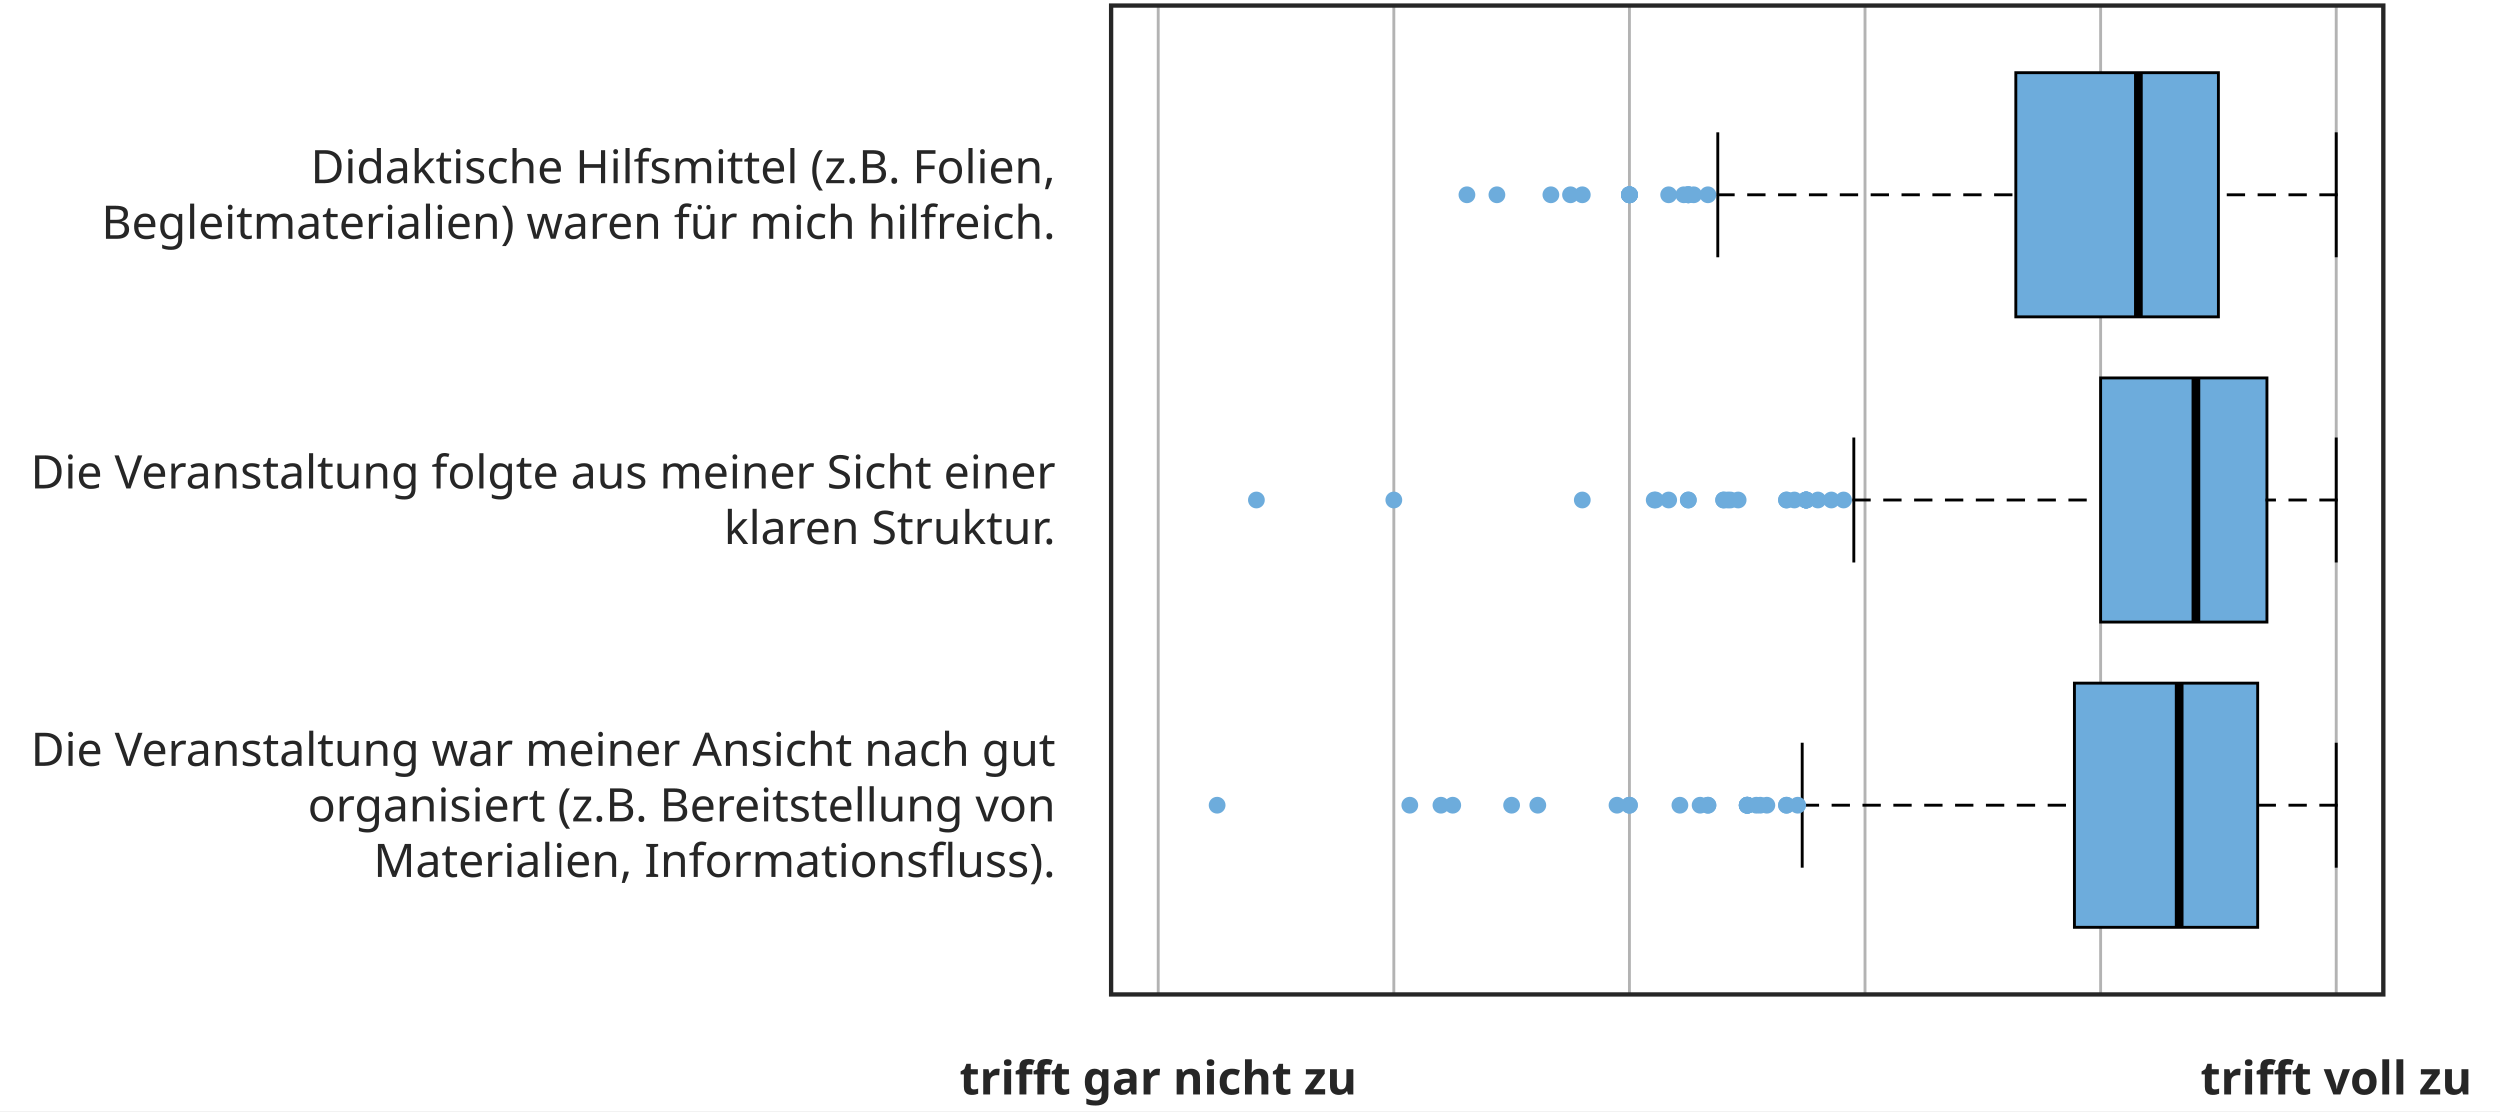
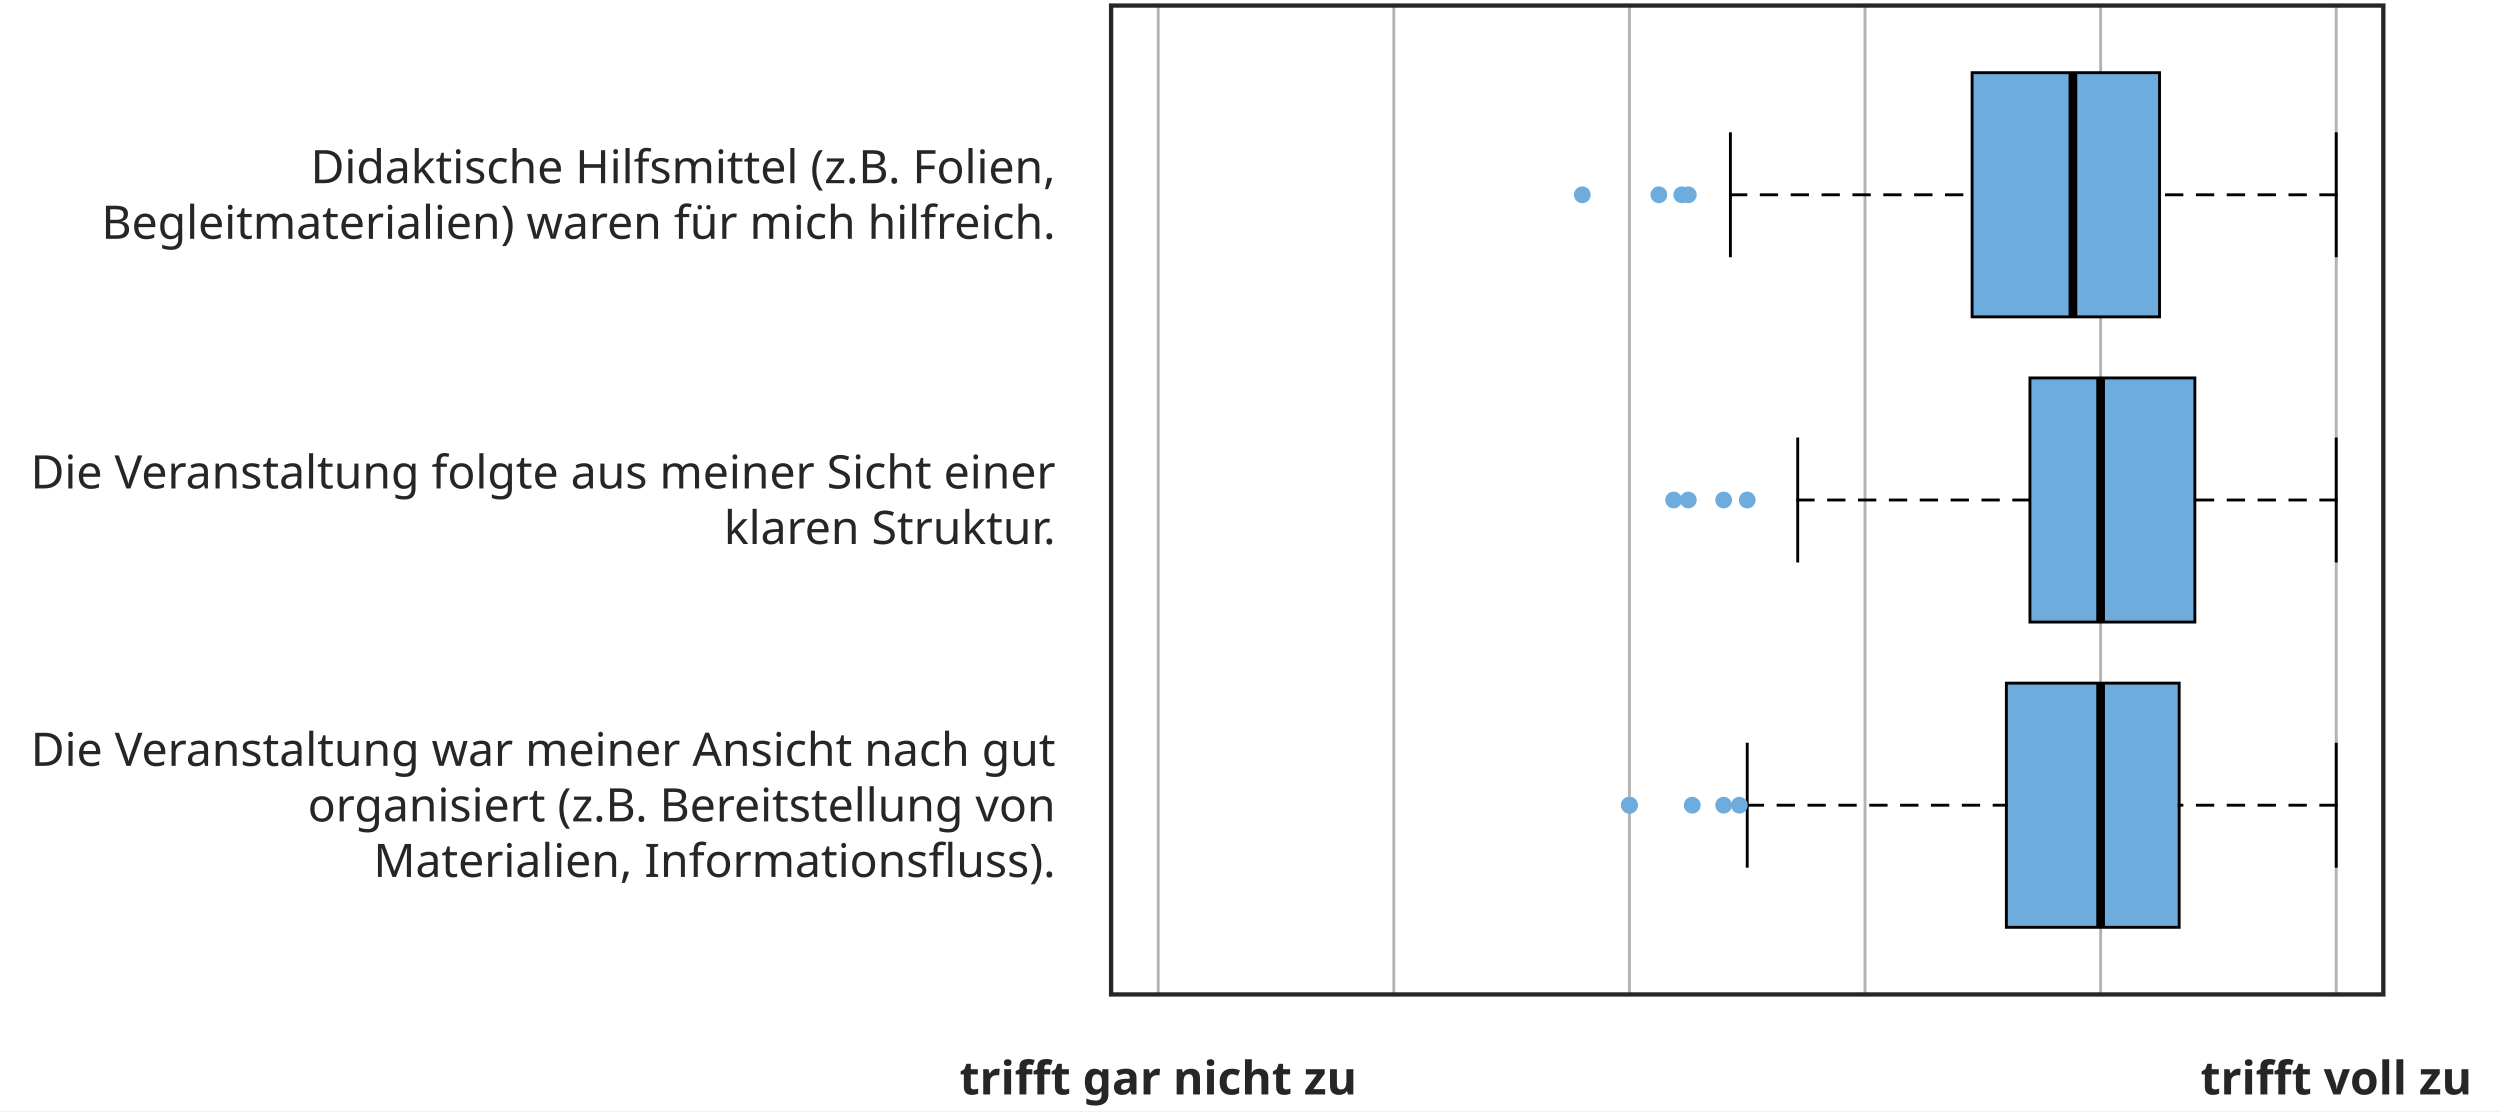
<svg xmlns="http://www.w3.org/2000/svg" width="648.00pt" height="288.00pt" viewBox="0 0 648.00 288.00">
  <g class="svglite">
    <defs>
      <style type="text/css">
    .svglite line, .svglite polyline, .svglite polygon, .svglite path, .svglite rect, .svglite circle {
      fill: none;
      stroke: #000000;
      stroke-linecap: round;
      stroke-linejoin: round;
      stroke-miterlimit: 10.00;
    }
    .svglite text {
      white-space: pre;
    }
    .svglite g.glyphgroup path {
      fill: inherit;
      stroke: none;
    }
  </style>
    </defs>
    <rect width="100%" height="100%" style="stroke: none; fill: #FFFFFF;" />
    <defs>
      <clipPath id="cpMC4wMHw2NDguMDB8MC4wMHwyODguMDA=">
        <rect x="0.00" y="0.00" width="648.00" height="288.00" />
      </clipPath>
    </defs>
    <g clip-path="url(#cpMC4wMHw2NDguMDB8MC4wMHwyODguMDA=)">
</g>
    <defs>
      <clipPath id="cpMjg4LjAwfDYxNy43NnwxLjQ0fDI1Ny43Ng==">
        <rect x="288.00" y="1.44" width="329.76" height="256.32" />
      </clipPath>
    </defs>
    <g clip-path="url(#cpMjg4LjAwfDYxNy43NnwxLjQ0fDI1Ny43Ng==)">
      <line x1="300.21" y1="257.76" x2="300.21" y2="1.44" style="stroke-width: 0.75; stroke: #B3B3B3; stroke-linecap: square; stroke-linejoin: miter;" />
      <line x1="361.28" y1="257.76" x2="361.28" y2="1.44" style="stroke-width: 0.75; stroke: #B3B3B3; stroke-linecap: square; stroke-linejoin: miter;" />
      <line x1="422.35" y1="257.76" x2="422.35" y2="1.44" style="stroke-width: 0.75; stroke: #B3B3B3; stroke-linecap: square; stroke-linejoin: miter;" />
      <line x1="483.41" y1="257.76" x2="483.41" y2="1.44" style="stroke-width: 0.75; stroke: #B3B3B3; stroke-linecap: square; stroke-linejoin: miter;" />
      <line x1="544.48" y1="257.76" x2="544.48" y2="1.44" style="stroke-width: 0.75; stroke: #B3B3B3; stroke-linecap: square; stroke-linejoin: miter;" />
      <line x1="605.55" y1="257.76" x2="605.55" y2="1.44" style="stroke-width: 0.75; stroke: #B3B3B3; stroke-linecap: square; stroke-linejoin: miter;" />
-       <polygon points="537.69,240.36 537.69,177.07 585.19,177.07 585.19,240.36 " style="stroke-width: 0.75; stroke: none; stroke-linecap: square; stroke-linejoin: miter; fill: #6DACDC;" />
-       <line x1="564.84" y1="240.36" x2="564.84" y2="177.07" style="stroke-width: 2.25; stroke-linecap: butt; stroke-linejoin: miter;" />
-       <line x1="467.13" y1="208.71" x2="537.69" y2="208.71" style="stroke-width: 0.75; stroke-dasharray: 4.00,4.00; stroke-linecap: square; stroke-linejoin: miter;" />
-       <line x1="605.55" y1="208.71" x2="585.19" y2="208.71" style="stroke-width: 0.75; stroke-dasharray: 4.00,4.00; stroke-linecap: square; stroke-linejoin: miter;" />
-       <line x1="467.13" y1="224.53" x2="467.13" y2="192.89" style="stroke-width: 0.75; stroke-linecap: square; stroke-linejoin: miter;" />
+       <polygon points="520.05,240.36 520.05,177.07 564.84,177.07 564.84,240.36 " style="stroke-width: 0.75; stroke: none; stroke-linecap: square; stroke-linejoin: miter; fill: #6DACDC;" />
+       <line x1="544.48" y1="240.36" x2="544.48" y2="177.07" style="stroke-width: 2.25; stroke-linecap: butt; stroke-linejoin: miter;" />
+       <line x1="452.88" y1="208.71" x2="520.05" y2="208.71" style="stroke-width: 0.75; stroke-dasharray: 4.00,4.00; stroke-linecap: square; stroke-linejoin: miter;" />
+       <line x1="605.55" y1="208.71" x2="564.84" y2="208.71" style="stroke-width: 0.75; stroke-dasharray: 4.00,4.00; stroke-linecap: square; stroke-linejoin: miter;" />
+       <line x1="452.88" y1="224.53" x2="452.88" y2="192.89" style="stroke-width: 0.75; stroke-linecap: square; stroke-linejoin: miter;" />
      <line x1="605.55" y1="224.53" x2="605.55" y2="192.89" style="stroke-width: 0.75; stroke-linecap: square; stroke-linejoin: miter;" />
-       <polygon points="537.69,240.36 537.69,177.07 585.19,177.07 585.19,240.36 " style="stroke-width: 0.75; stroke-linecap: square; stroke-linejoin: miter;" />
-       <circle cx="398.60" cy="208.71" r="1.80" style="stroke-width: 0.75; stroke: #6DACDC; stroke-linecap: square; stroke-linejoin: miter; fill: #6DACDC;" />
-       <circle cx="435.43" cy="208.71" r="1.80" style="stroke-width: 0.75; stroke: #6DACDC; stroke-linecap: square; stroke-linejoin: miter; fill: #6DACDC;" />
-       <circle cx="463.06" cy="208.71" r="1.80" style="stroke-width: 0.75; stroke: #6DACDC; stroke-linecap: square; stroke-linejoin: miter; fill: #6DACDC;" />
-       <circle cx="315.48" cy="208.71" r="1.80" style="stroke-width: 0.75; stroke: #6DACDC; stroke-linecap: square; stroke-linejoin: miter; fill: #6DACDC;" />
-       <circle cx="465.97" cy="208.71" r="1.80" style="stroke-width: 0.75; stroke: #6DACDC; stroke-linecap: square; stroke-linejoin: miter; fill: #6DACDC;" />
+       <polygon points="520.05,240.36 520.05,177.07 564.84,177.07 564.84,240.36 " style="stroke-width: 0.75; stroke-linecap: square; stroke-linejoin: miter;" />
+       <circle cx="438.63" cy="208.71" r="1.80" style="stroke-width: 0.75; stroke: #6DACDC; stroke-linecap: square; stroke-linejoin: miter; fill: #6DACDC;" />
+       <circle cx="450.84" cy="208.71" r="1.80" style="stroke-width: 0.75; stroke: #6DACDC; stroke-linecap: square; stroke-linejoin: miter; fill: #6DACDC;" />
+       <circle cx="446.77" cy="208.71" r="1.80" style="stroke-width: 0.75; stroke: #6DACDC; stroke-linecap: square; stroke-linejoin: miter; fill: #6DACDC;" />
      <circle cx="422.35" cy="208.71" r="1.80" style="stroke-width: 0.75; stroke: #6DACDC; stroke-linecap: square; stroke-linejoin: miter; fill: #6DACDC;" />
-       <circle cx="463.06" cy="208.71" r="1.80" style="stroke-width: 0.75; stroke: #6DACDC; stroke-linecap: square; stroke-linejoin: miter; fill: #6DACDC;" />
-       <circle cx="442.70" cy="208.71" r="1.80" style="stroke-width: 0.75; stroke: #6DACDC; stroke-linecap: square; stroke-linejoin: miter; fill: #6DACDC;" />
-       <circle cx="440.67" cy="208.71" r="1.80" style="stroke-width: 0.75; stroke: #6DACDC; stroke-linecap: square; stroke-linejoin: miter; fill: #6DACDC;" />
-       <circle cx="442.70" cy="208.71" r="1.80" style="stroke-width: 0.75; stroke: #6DACDC; stroke-linecap: square; stroke-linejoin: miter; fill: #6DACDC;" />
-       <circle cx="419.13" cy="208.71" r="1.80" style="stroke-width: 0.75; stroke: #6DACDC; stroke-linecap: square; stroke-linejoin: miter; fill: #6DACDC;" />
-       <circle cx="456.27" cy="208.71" r="1.80" style="stroke-width: 0.75; stroke: #6DACDC; stroke-linecap: square; stroke-linejoin: miter; fill: #6DACDC;" />
-       <circle cx="452.88" cy="208.71" r="1.80" style="stroke-width: 0.75; stroke: #6DACDC; stroke-linecap: square; stroke-linejoin: miter; fill: #6DACDC;" />
-       <circle cx="452.88" cy="208.71" r="1.80" style="stroke-width: 0.75; stroke: #6DACDC; stroke-linecap: square; stroke-linejoin: miter; fill: #6DACDC;" />
      <circle cx="422.35" cy="208.71" r="1.80" style="stroke-width: 0.75; stroke: #6DACDC; stroke-linecap: square; stroke-linejoin: miter; fill: #6DACDC;" />
-       <circle cx="455.23" cy="208.71" r="1.80" style="stroke-width: 0.75; stroke: #6DACDC; stroke-linecap: square; stroke-linejoin: miter; fill: #6DACDC;" />
-       <circle cx="457.97" cy="208.71" r="1.80" style="stroke-width: 0.75; stroke: #6DACDC; stroke-linecap: square; stroke-linejoin: miter; fill: #6DACDC;" />
-       <circle cx="376.55" cy="208.71" r="1.80" style="stroke-width: 0.75; stroke: #6DACDC; stroke-linecap: square; stroke-linejoin: miter; fill: #6DACDC;" />
-       <circle cx="452.88" cy="208.71" r="1.80" style="stroke-width: 0.75; stroke: #6DACDC; stroke-linecap: square; stroke-linejoin: miter; fill: #6DACDC;" />
-       <circle cx="452.88" cy="208.71" r="1.80" style="stroke-width: 0.75; stroke: #6DACDC; stroke-linecap: square; stroke-linejoin: miter; fill: #6DACDC;" />
-       <circle cx="452.88" cy="208.71" r="1.80" style="stroke-width: 0.75; stroke: #6DACDC; stroke-linecap: square; stroke-linejoin: miter; fill: #6DACDC;" />
-       <circle cx="391.81" cy="208.71" r="1.80" style="stroke-width: 0.75; stroke: #6DACDC; stroke-linecap: square; stroke-linejoin: miter; fill: #6DACDC;" />
-       <circle cx="365.42" cy="208.71" r="1.80" style="stroke-width: 0.75; stroke: #6DACDC; stroke-linecap: square; stroke-linejoin: miter; fill: #6DACDC;" />
-       <circle cx="373.49" cy="208.71" r="1.80" style="stroke-width: 0.75; stroke: #6DACDC; stroke-linecap: square; stroke-linejoin: miter; fill: #6DACDC;" />
-       <polygon points="544.48,161.24 544.48,97.96 587.59,97.96 587.59,161.24 " style="stroke-width: 0.75; stroke: none; stroke-linecap: square; stroke-linejoin: miter; fill: #6DACDC;" />
-       <line x1="569.18" y1="161.24" x2="569.18" y2="97.96" style="stroke-width: 2.25; stroke-linecap: butt; stroke-linejoin: miter;" />
-       <line x1="480.51" y1="129.60" x2="544.48" y2="129.60" style="stroke-width: 0.75; stroke-dasharray: 4.00,4.00; stroke-linecap: square; stroke-linejoin: miter;" />
-       <line x1="605.55" y1="129.60" x2="587.59" y2="129.60" style="stroke-width: 0.75; stroke-dasharray: 4.00,4.00; stroke-linecap: square; stroke-linejoin: miter;" />
-       <line x1="480.51" y1="145.42" x2="480.51" y2="113.78" style="stroke-width: 0.75; stroke-linecap: square; stroke-linejoin: miter;" />
+       <polygon points="526.16,161.24 526.16,97.96 568.91,97.96 568.91,161.24 " style="stroke-width: 0.75; stroke: none; stroke-linecap: square; stroke-linejoin: miter; fill: #6DACDC;" />
+       <line x1="544.48" y1="161.24" x2="544.48" y2="97.96" style="stroke-width: 2.25; stroke-linecap: butt; stroke-linejoin: miter;" />
+       <line x1="465.97" y1="129.60" x2="526.16" y2="129.60" style="stroke-width: 0.75; stroke-dasharray: 4.00,4.00; stroke-linecap: square; stroke-linejoin: miter;" />
+       <line x1="605.55" y1="129.60" x2="568.91" y2="129.60" style="stroke-width: 0.75; stroke-dasharray: 4.00,4.00; stroke-linecap: square; stroke-linejoin: miter;" />
+       <line x1="465.97" y1="145.42" x2="465.97" y2="113.78" style="stroke-width: 0.75; stroke-linecap: square; stroke-linejoin: miter;" />
      <line x1="605.55" y1="145.42" x2="605.55" y2="113.78" style="stroke-width: 0.75; stroke-linecap: square; stroke-linejoin: miter;" />
-       <polygon points="544.48,161.24 544.48,97.96 587.59,97.96 587.59,161.24 " style="stroke-width: 0.75; stroke-linecap: square; stroke-linejoin: miter;" />
-       <circle cx="429.13" cy="129.60" r="1.80" style="stroke-width: 0.75; stroke: #6DACDC; stroke-linecap: square; stroke-linejoin: miter; fill: #6DACDC;" />
-       <circle cx="448.52" cy="129.60" r="1.80" style="stroke-width: 0.75; stroke: #6DACDC; stroke-linecap: square; stroke-linejoin: miter; fill: #6DACDC;" />
-       <circle cx="325.66" cy="129.60" r="1.80" style="stroke-width: 0.75; stroke: #6DACDC; stroke-linecap: square; stroke-linejoin: miter; fill: #6DACDC;" />
-       <circle cx="468.15" cy="129.60" r="1.80" style="stroke-width: 0.75; stroke: #6DACDC; stroke-linecap: square; stroke-linejoin: miter; fill: #6DACDC;" />
-       <circle cx="463.06" cy="129.60" r="1.80" style="stroke-width: 0.75; stroke: #6DACDC; stroke-linecap: square; stroke-linejoin: miter; fill: #6DACDC;" />
-       <circle cx="465.09" cy="129.60" r="1.80" style="stroke-width: 0.75; stroke: #6DACDC; stroke-linecap: square; stroke-linejoin: miter; fill: #6DACDC;" />
-       <circle cx="432.52" cy="129.60" r="1.80" style="stroke-width: 0.75; stroke: #6DACDC; stroke-linecap: square; stroke-linejoin: miter; fill: #6DACDC;" />
-       <circle cx="468.15" cy="129.60" r="1.80" style="stroke-width: 0.75; stroke: #6DACDC; stroke-linecap: square; stroke-linejoin: miter; fill: #6DACDC;" />
-       <circle cx="447.79" cy="129.60" r="1.80" style="stroke-width: 0.75; stroke: #6DACDC; stroke-linecap: square; stroke-linejoin: miter; fill: #6DACDC;" />
-       <circle cx="468.15" cy="129.60" r="1.80" style="stroke-width: 0.75; stroke: #6DACDC; stroke-linecap: square; stroke-linejoin: miter; fill: #6DACDC;" />
-       <circle cx="428.77" cy="129.60" r="1.80" style="stroke-width: 0.75; stroke: #6DACDC; stroke-linecap: square; stroke-linejoin: miter; fill: #6DACDC;" />
+       <polygon points="526.16,161.24 526.16,97.96 568.91,97.96 568.91,161.24 " style="stroke-width: 0.75; stroke-linecap: square; stroke-linejoin: miter;" />
+       <circle cx="433.80" cy="129.60" r="1.80" style="stroke-width: 0.75; stroke: #6DACDC; stroke-linecap: square; stroke-linejoin: miter; fill: #6DACDC;" />
+       <circle cx="452.88" cy="129.60" r="1.80" style="stroke-width: 0.75; stroke: #6DACDC; stroke-linecap: square; stroke-linejoin: miter; fill: #6DACDC;" />
      <circle cx="446.77" cy="129.60" r="1.80" style="stroke-width: 0.75; stroke: #6DACDC; stroke-linecap: square; stroke-linejoin: miter; fill: #6DACDC;" />
      <circle cx="437.61" cy="129.60" r="1.80" style="stroke-width: 0.75; stroke: #6DACDC; stroke-linecap: square; stroke-linejoin: miter; fill: #6DACDC;" />
-       <circle cx="477.86" cy="129.60" r="1.80" style="stroke-width: 0.75; stroke: #6DACDC; stroke-linecap: square; stroke-linejoin: miter; fill: #6DACDC;" />
-       <circle cx="450.53" cy="129.60" r="1.80" style="stroke-width: 0.75; stroke: #6DACDC; stroke-linecap: square; stroke-linejoin: miter; fill: #6DACDC;" />
-       <circle cx="463.06" cy="129.60" r="1.80" style="stroke-width: 0.75; stroke: #6DACDC; stroke-linecap: square; stroke-linejoin: miter; fill: #6DACDC;" />
-       <circle cx="361.28" cy="129.60" r="1.80" style="stroke-width: 0.75; stroke: #6DACDC; stroke-linecap: square; stroke-linejoin: miter; fill: #6DACDC;" />
-       <circle cx="474.69" cy="129.60" r="1.80" style="stroke-width: 0.75; stroke: #6DACDC; stroke-linecap: square; stroke-linejoin: miter; fill: #6DACDC;" />
-       <circle cx="471.20" cy="129.60" r="1.80" style="stroke-width: 0.75; stroke: #6DACDC; stroke-linecap: square; stroke-linejoin: miter; fill: #6DACDC;" />
-       <circle cx="468.15" cy="129.60" r="1.80" style="stroke-width: 0.75; stroke: #6DACDC; stroke-linecap: square; stroke-linejoin: miter; fill: #6DACDC;" />
-       <circle cx="468.15" cy="129.60" r="1.80" style="stroke-width: 0.75; stroke: #6DACDC; stroke-linecap: square; stroke-linejoin: miter; fill: #6DACDC;" />
-       <circle cx="437.61" cy="129.60" r="1.80" style="stroke-width: 0.75; stroke: #6DACDC; stroke-linecap: square; stroke-linejoin: miter; fill: #6DACDC;" />
-       <circle cx="468.15" cy="129.60" r="1.80" style="stroke-width: 0.75; stroke: #6DACDC; stroke-linecap: square; stroke-linejoin: miter; fill: #6DACDC;" />
-       <circle cx="410.13" cy="129.60" r="1.80" style="stroke-width: 0.75; stroke: #6DACDC; stroke-linecap: square; stroke-linejoin: miter; fill: #6DACDC;" />
-       <circle cx="446.77" cy="129.60" r="1.80" style="stroke-width: 0.75; stroke: #6DACDC; stroke-linecap: square; stroke-linejoin: miter; fill: #6DACDC;" />
-       <polygon points="522.50,82.13 522.50,18.84 575.01,18.84 575.01,82.13 " style="stroke-width: 0.75; stroke: none; stroke-linecap: square; stroke-linejoin: miter; fill: #6DACDC;" />
-       <line x1="554.27" y1="82.13" x2="554.27" y2="18.84" style="stroke-width: 2.25; stroke-linecap: butt; stroke-linejoin: miter;" />
-       <line x1="445.25" y1="50.49" x2="522.50" y2="50.49" style="stroke-width: 0.75; stroke-dasharray: 4.00,4.00; stroke-linecap: square; stroke-linejoin: miter;" />
-       <line x1="605.55" y1="50.49" x2="575.01" y2="50.49" style="stroke-width: 0.75; stroke-dasharray: 4.00,4.00; stroke-linecap: square; stroke-linejoin: miter;" />
-       <line x1="445.25" y1="66.31" x2="445.25" y2="34.67" style="stroke-width: 0.75; stroke-linecap: square; stroke-linejoin: miter;" />
+       <polygon points="511.17,82.13 511.17,18.84 559.75,18.84 559.75,82.13 " style="stroke-width: 0.75; stroke: none; stroke-linecap: square; stroke-linejoin: miter; fill: #6DACDC;" />
+       <line x1="537.30" y1="82.13" x2="537.30" y2="18.84" style="stroke-width: 2.25; stroke-linecap: butt; stroke-linejoin: miter;" />
+       <line x1="448.52" y1="50.49" x2="511.17" y2="50.49" style="stroke-width: 0.75; stroke-dasharray: 4.00,4.00; stroke-linecap: square; stroke-linejoin: miter;" />
+       <line x1="605.55" y1="50.49" x2="559.75" y2="50.49" style="stroke-width: 0.75; stroke-dasharray: 4.00,4.00; stroke-linecap: square; stroke-linejoin: miter;" />
+       <line x1="448.52" y1="66.31" x2="448.52" y2="34.67" style="stroke-width: 0.75; stroke-linecap: square; stroke-linejoin: miter;" />
      <line x1="605.55" y1="66.31" x2="605.55" y2="34.67" style="stroke-width: 0.75; stroke-linecap: square; stroke-linejoin: miter;" />
-       <polygon points="522.50,82.13 522.50,18.84 575.01,18.84 575.01,82.13 " style="stroke-width: 0.75; stroke-linecap: square; stroke-linejoin: miter;" />
+       <polygon points="511.17,82.13 511.17,18.84 559.75,18.84 559.75,82.13 " style="stroke-width: 0.75; stroke-linecap: square; stroke-linejoin: miter;" />
      <circle cx="410.13" cy="50.49" r="1.80" style="stroke-width: 0.75; stroke: #6DACDC; stroke-linecap: square; stroke-linejoin: miter; fill: #6DACDC;" />
-       <circle cx="422.35" cy="50.49" r="1.80" style="stroke-width: 0.75; stroke: #6DACDC; stroke-linecap: square; stroke-linejoin: miter; fill: #6DACDC;" />
+       <circle cx="429.98" cy="50.49" r="1.80" style="stroke-width: 0.75; stroke: #6DACDC; stroke-linecap: square; stroke-linejoin: miter; fill: #6DACDC;" />
      <circle cx="437.61" cy="50.49" r="1.80" style="stroke-width: 0.75; stroke: #6DACDC; stroke-linecap: square; stroke-linejoin: miter; fill: #6DACDC;" />
-       <circle cx="422.35" cy="50.49" r="1.80" style="stroke-width: 0.75; stroke: #6DACDC; stroke-linecap: square; stroke-linejoin: miter; fill: #6DACDC;" />
-       <circle cx="422.35" cy="50.49" r="1.80" style="stroke-width: 0.75; stroke: #6DACDC; stroke-linecap: square; stroke-linejoin: miter; fill: #6DACDC;" />
-       <circle cx="437.61" cy="50.49" r="1.80" style="stroke-width: 0.75; stroke: #6DACDC; stroke-linecap: square; stroke-linejoin: miter; fill: #6DACDC;" />
-       <circle cx="432.52" cy="50.49" r="1.80" style="stroke-width: 0.75; stroke: #6DACDC; stroke-linecap: square; stroke-linejoin: miter; fill: #6DACDC;" />
-       <circle cx="422.35" cy="50.49" r="1.80" style="stroke-width: 0.75; stroke: #6DACDC; stroke-linecap: square; stroke-linejoin: miter; fill: #6DACDC;" />
-       <circle cx="422.35" cy="50.49" r="1.80" style="stroke-width: 0.75; stroke: #6DACDC; stroke-linecap: square; stroke-linejoin: miter; fill: #6DACDC;" />
-       <circle cx="439.00" cy="50.49" r="1.80" style="stroke-width: 0.75; stroke: #6DACDC; stroke-linecap: square; stroke-linejoin: miter; fill: #6DACDC;" />
-       <circle cx="436.44" cy="50.49" r="1.80" style="stroke-width: 0.75; stroke: #6DACDC; stroke-linecap: square; stroke-linejoin: miter; fill: #6DACDC;" />
-       <circle cx="437.61" cy="50.49" r="1.80" style="stroke-width: 0.75; stroke: #6DACDC; stroke-linecap: square; stroke-linejoin: miter; fill: #6DACDC;" />
-       <circle cx="407.08" cy="50.49" r="1.80" style="stroke-width: 0.75; stroke: #6DACDC; stroke-linecap: square; stroke-linejoin: miter; fill: #6DACDC;" />
-       <circle cx="437.61" cy="50.49" r="1.80" style="stroke-width: 0.75; stroke: #6DACDC; stroke-linecap: square; stroke-linejoin: miter; fill: #6DACDC;" />
-       <circle cx="388.00" cy="50.49" r="1.80" style="stroke-width: 0.75; stroke: #6DACDC; stroke-linecap: square; stroke-linejoin: miter; fill: #6DACDC;" />
-       <circle cx="380.23" cy="50.49" r="1.80" style="stroke-width: 0.75; stroke: #6DACDC; stroke-linecap: square; stroke-linejoin: miter; fill: #6DACDC;" />
-       <circle cx="422.35" cy="50.49" r="1.80" style="stroke-width: 0.75; stroke: #6DACDC; stroke-linecap: square; stroke-linejoin: miter; fill: #6DACDC;" />
-       <circle cx="401.99" cy="50.49" r="1.80" style="stroke-width: 0.75; stroke: #6DACDC; stroke-linecap: square; stroke-linejoin: miter; fill: #6DACDC;" />
-       <circle cx="442.70" cy="50.49" r="1.80" style="stroke-width: 0.75; stroke: #6DACDC; stroke-linecap: square; stroke-linejoin: miter; fill: #6DACDC;" />
+       <circle cx="435.92" cy="50.49" r="1.80" style="stroke-width: 0.75; stroke: #6DACDC; stroke-linecap: square; stroke-linejoin: miter; fill: #6DACDC;" />
    </g>
    <g clip-path="url(#cpMC4wMHw2NDguMDB8MC4wMHwyODguMDA=)">
      <polygon points="288.00,257.76 617.76,257.76 617.76,1.44 288.00,1.44 " style="stroke-width: 0.75; stroke: #262626; stroke-linecap: square; stroke-linejoin: miter;" />
      <polygon points="288.00,257.76 617.76,257.76 617.76,1.44 288.00,1.44 " style="stroke-width: 1.12; stroke: #262626; stroke-linecap: square; stroke-linejoin: miter;" />
      <text x="273.60" y="198.51" text-anchor="end" style="font-size: 12.00px;fill: #262626; font-family: &quot;Red Hat Text&quot;;" textLength="248.69px" lengthAdjust="spacingAndGlyphs">Die Veranstaltung war meiner Ansicht nach gut</text>
      <text x="273.60" y="212.91" text-anchor="end" style="font-size: 12.00px;fill: #262626; font-family: &quot;Red Hat Text&quot;;" textLength="183.12px" lengthAdjust="spacingAndGlyphs">organisiert (z.B. Bereitstellung von</text>
      <text x="273.60" y="227.31" text-anchor="end" style="font-size: 12.00px;fill: #262626; font-family: &quot;Red Hat Text&quot;;" textLength="164.59px" lengthAdjust="spacingAndGlyphs">Materialien, Informationsfluss).</text>
      <text x="273.60" y="126.60" text-anchor="end" style="font-size: 12.00px;fill: #262626; font-family: &quot;Red Hat Text&quot;;" textLength="250.61px" lengthAdjust="spacingAndGlyphs">Die Veranstaltung folgte aus meiner Sicht einer</text>
      <text x="273.60" y="141.00" text-anchor="end" style="font-size: 12.00px;fill: #262626; font-family: &quot;Red Hat Text&quot;;" textLength="80.58px" lengthAdjust="spacingAndGlyphs">klaren Struktur.</text>
      <text x="273.60" y="47.49" text-anchor="end" style="font-size: 12.00px;fill: #262626; font-family: &quot;Red Hat Text&quot;;" textLength="184.94px" lengthAdjust="spacingAndGlyphs">Didaktische Hilfsmittel (z.B. Folien,</text>
      <text x="273.60" y="61.89" text-anchor="end" style="font-size: 12.00px;fill: #262626; font-family: &quot;Red Hat Text&quot;;" textLength="231.25px" lengthAdjust="spacingAndGlyphs">Begleitmaterialien) waren für mich hilfreich.</text>
      <text x="300.21" y="283.68" text-anchor="middle" style="font-size: 12.00px; font-weight: bold;fill: #262626; font-family: &quot;Red Hat Text&quot;;" textLength="102.09px" lengthAdjust="spacingAndGlyphs">trifft gar nicht zu</text>
      <text x="605.55" y="283.68" text-anchor="middle" style="font-size: 12.00px; font-weight: bold;fill: #262626; font-family: &quot;Red Hat Text&quot;;" textLength="70.73px" lengthAdjust="spacingAndGlyphs">trifft voll zu</text>
    </g>
    <defs>
      <clipPath id="cpNTkuMDR8NjE3Ljc2fDU5LjA0fDIxNC41Ng==">
        <rect x="59.04" y="59.04" width="558.72" height="155.52" />
      </clipPath>
    </defs>
    <g clip-path="url(#cpNTkuMDR8NjE3Ljc2fDU5LjA0fDIxNC41Ng==)">
</g>
  </g>
</svg>
